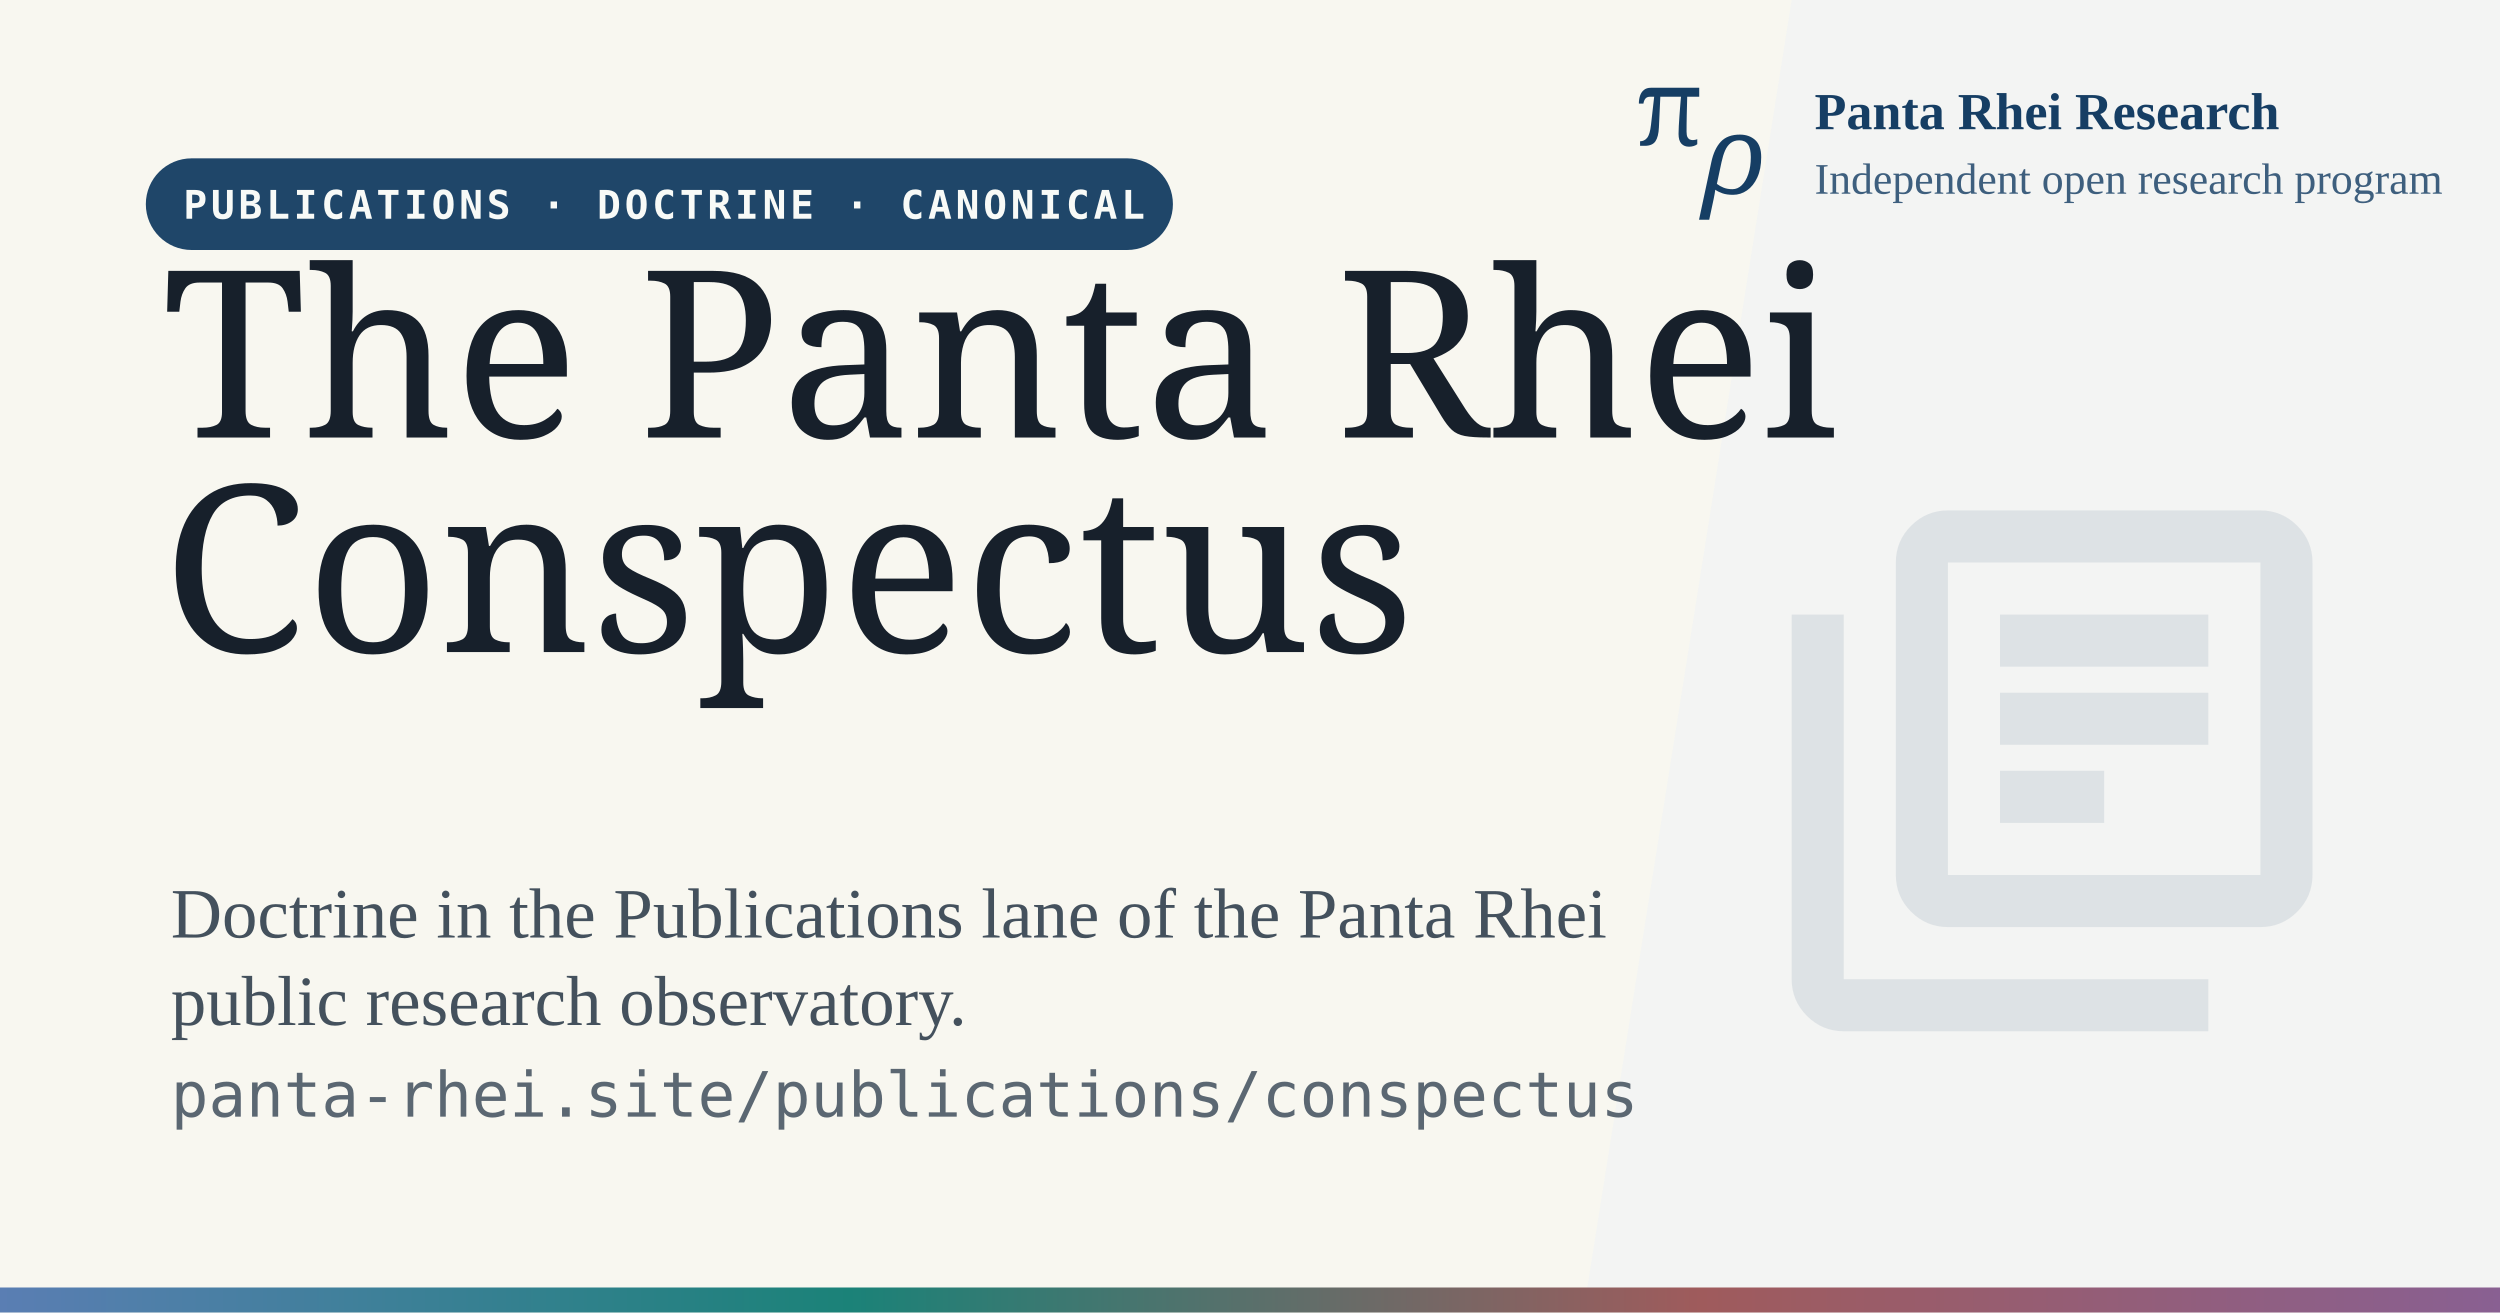
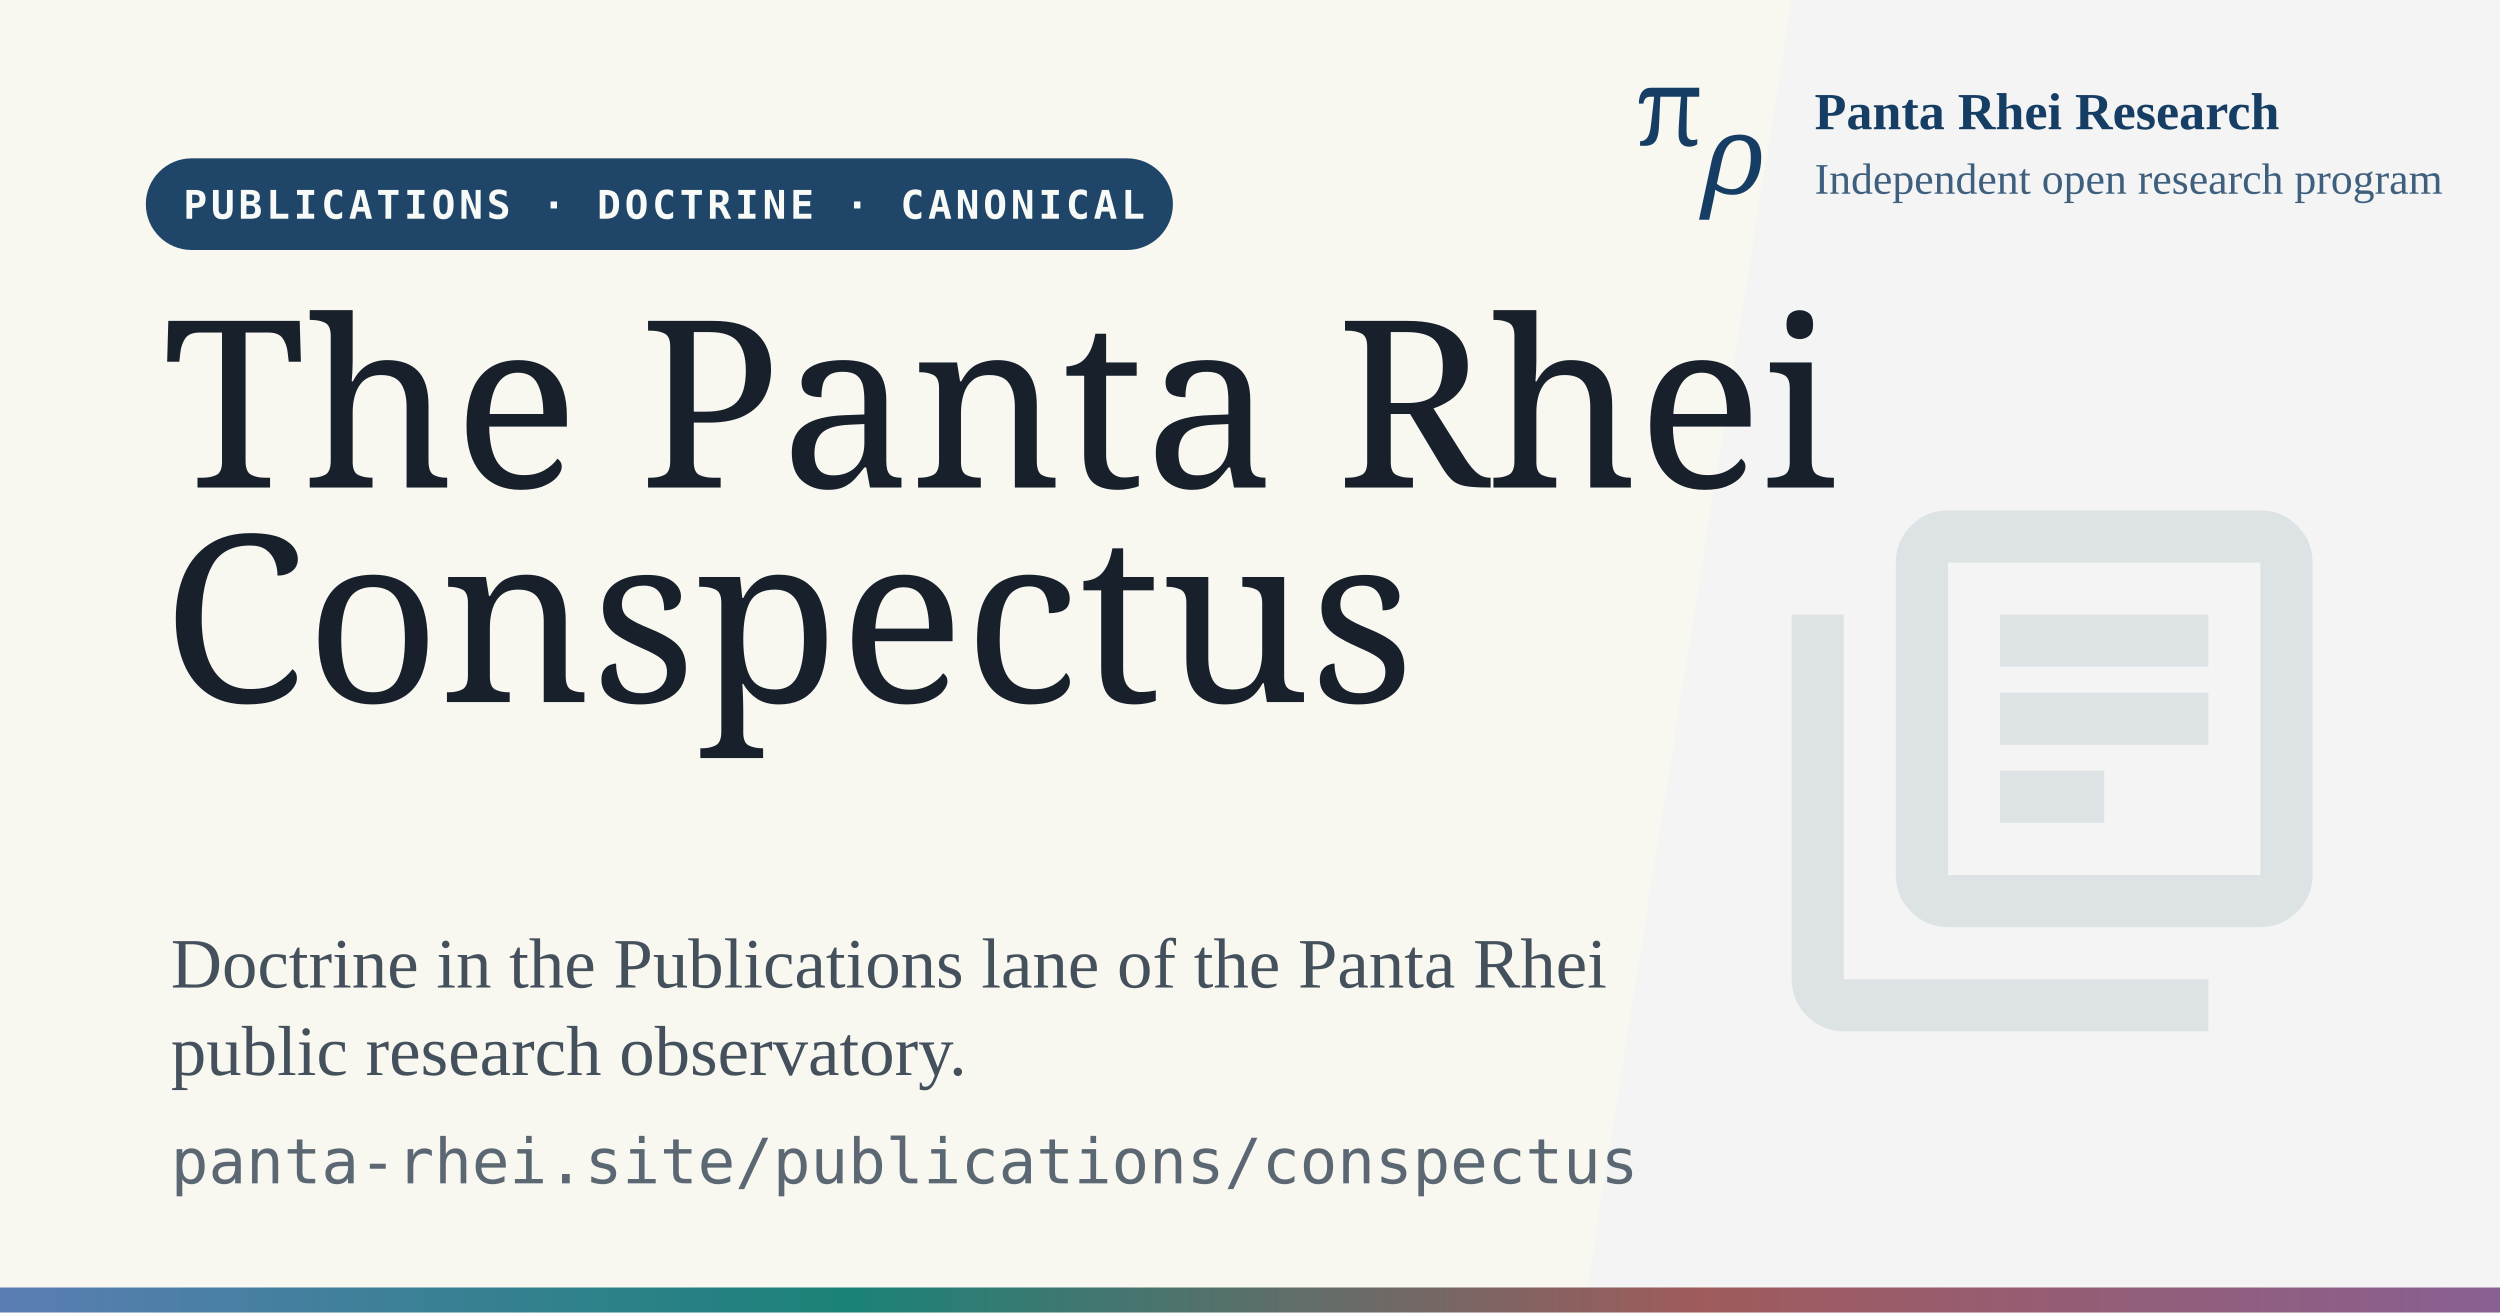
<svg xmlns="http://www.w3.org/2000/svg" width="1200" height="630" viewBox="0 0 1200 630" role="img" aria-label="Panta Rhei preview card for The Panta Rhei Conspectus.">
  <defs>
    <style>
      @font-face { font-family: "EB Garamond OG"; src: url("../fonts-local/EBGaramond-Regular.ttf"); }
      @font-face { font-family: "Source Sans 3 OG"; src: url("../fonts-local/SourceSans3-Regular.ttf"); }
      @font-face { font-family: "Source Code Pro OG"; src: url("../fonts-local/SourceCodePro-Regular.ttf"); }
    </style>
    <linearGradient id="spectrum-rule" x1="0" y1="0" x2="1200" y2="0" gradientUnits="userSpaceOnUse">
      <stop offset="0%" stop-color="#5A7EB3" />
      <stop offset="34%" stop-color="#1B8278" />
      <stop offset="68%" stop-color="#9F5B5C" />
      <stop offset="100%" stop-color="#896092" />
    </linearGradient>
  </defs>
  <rect width="1200" height="630" fill="#F8F7F0" />
  <path d="M0 0h1200v630H0z" fill="#F8F7F0" />
  <path d="M860 0h340v630H760z" fill="#EEF2F5" opacity="0.55" />
  <rect x="0" y="618" width="1200" height="12" fill="url(#spectrum-rule)" />
  <svg x="835" y="220" width="300" height="300" viewBox="0 -960 960 960" opacity="0.10" aria-hidden="true">
    <path d="M400-400h160v-80H400v80Zm0-120h320v-80H400v80Zm0-120h320v-80H400v80Zm-80 400q-33 0-56.5-23.5T240-320v-480q0-33 23.5-56.5T320-880h480q33 0 56.5 23.5T880-800v480q0 33-23.5 56.5T800-240H320Zm0-80h480v-480H320v480ZM160-80q-33 0-56.5-23.5T80-160v-560h80v560h560v80H160Zm160-720v480-480Z" fill="#163E64" />
  </svg>
  <g transform="translate(785 26)" fill="#163E64">
    <text x="0" y="44" font-family="EB Garamond OG, Georgia, serif" font-size="52" font-weight="400">π</text>
    <text x="31" y="67" font-family="EB Garamond OG, Georgia, serif" font-size="52" font-style="italic" font-weight="400">ρ</text>
    <text x="86" y="36" font-family="Source Sans 3 OG, Inter, Arial, sans-serif" font-size="25" font-weight="700">Panta Rhei Research</text>
    <text x="86" y="67" font-family="Source Sans 3 OG, Inter, Arial, sans-serif" font-size="21" opacity="0.82">Independent open research program</text>
  </g>
  <g transform="translate(70 76)">
    <rect width="493" height="44" rx="22" fill="#163E64" opacity="0.96" />
    <text x="18" y="29" font-family="Source Code Pro OG, ui-monospace, monospace" font-size="19" font-weight="700" letter-spacing="1.8" fill="#F8FAF7">PUBLICATIONS · DOCTRINE · CANONICAL</text>
  </g>
  <text font-family="EB Garamond OG, Georgia, serif" font-size="112" font-weight="400" fill="#17202B">
-     <tspan x="78" y="210">The Panta Rhei</tspan>
-     <tspan x="78" y="313">Conspectus</tspan>
+     <tspan x="78" y="234">The Panta Rhei</tspan>
+     <tspan x="78" y="337">Conspectus</tspan>
  </text>
  <text font-family="Source Sans 3 OG, Inter, Arial, sans-serif" font-size="34" font-weight="400" fill="#44515D">
-     <tspan x="82" y="450">Doctrine in the Publications lane of the Panta Rhei</tspan>
-     <tspan x="82" y="492">public research observatory.</tspan>
+     <tspan x="82" y="474">Doctrine in the Publications lane of the Panta Rhei</tspan>
+     <tspan x="82" y="516">public research observatory.</tspan>
  </text>
-   <text x="82" y="536" font-family="Source Code Pro OG, ui-monospace, monospace" font-size="30" font-weight="500" fill="#5B6772">panta-rhei.site/publications/conspectus</text>
+   <text x="82" y="568" font-family="Source Code Pro OG, ui-monospace, monospace" font-size="30" font-weight="500" fill="#5B6772">panta-rhei.site/publications/conspectus</text>
</svg>
